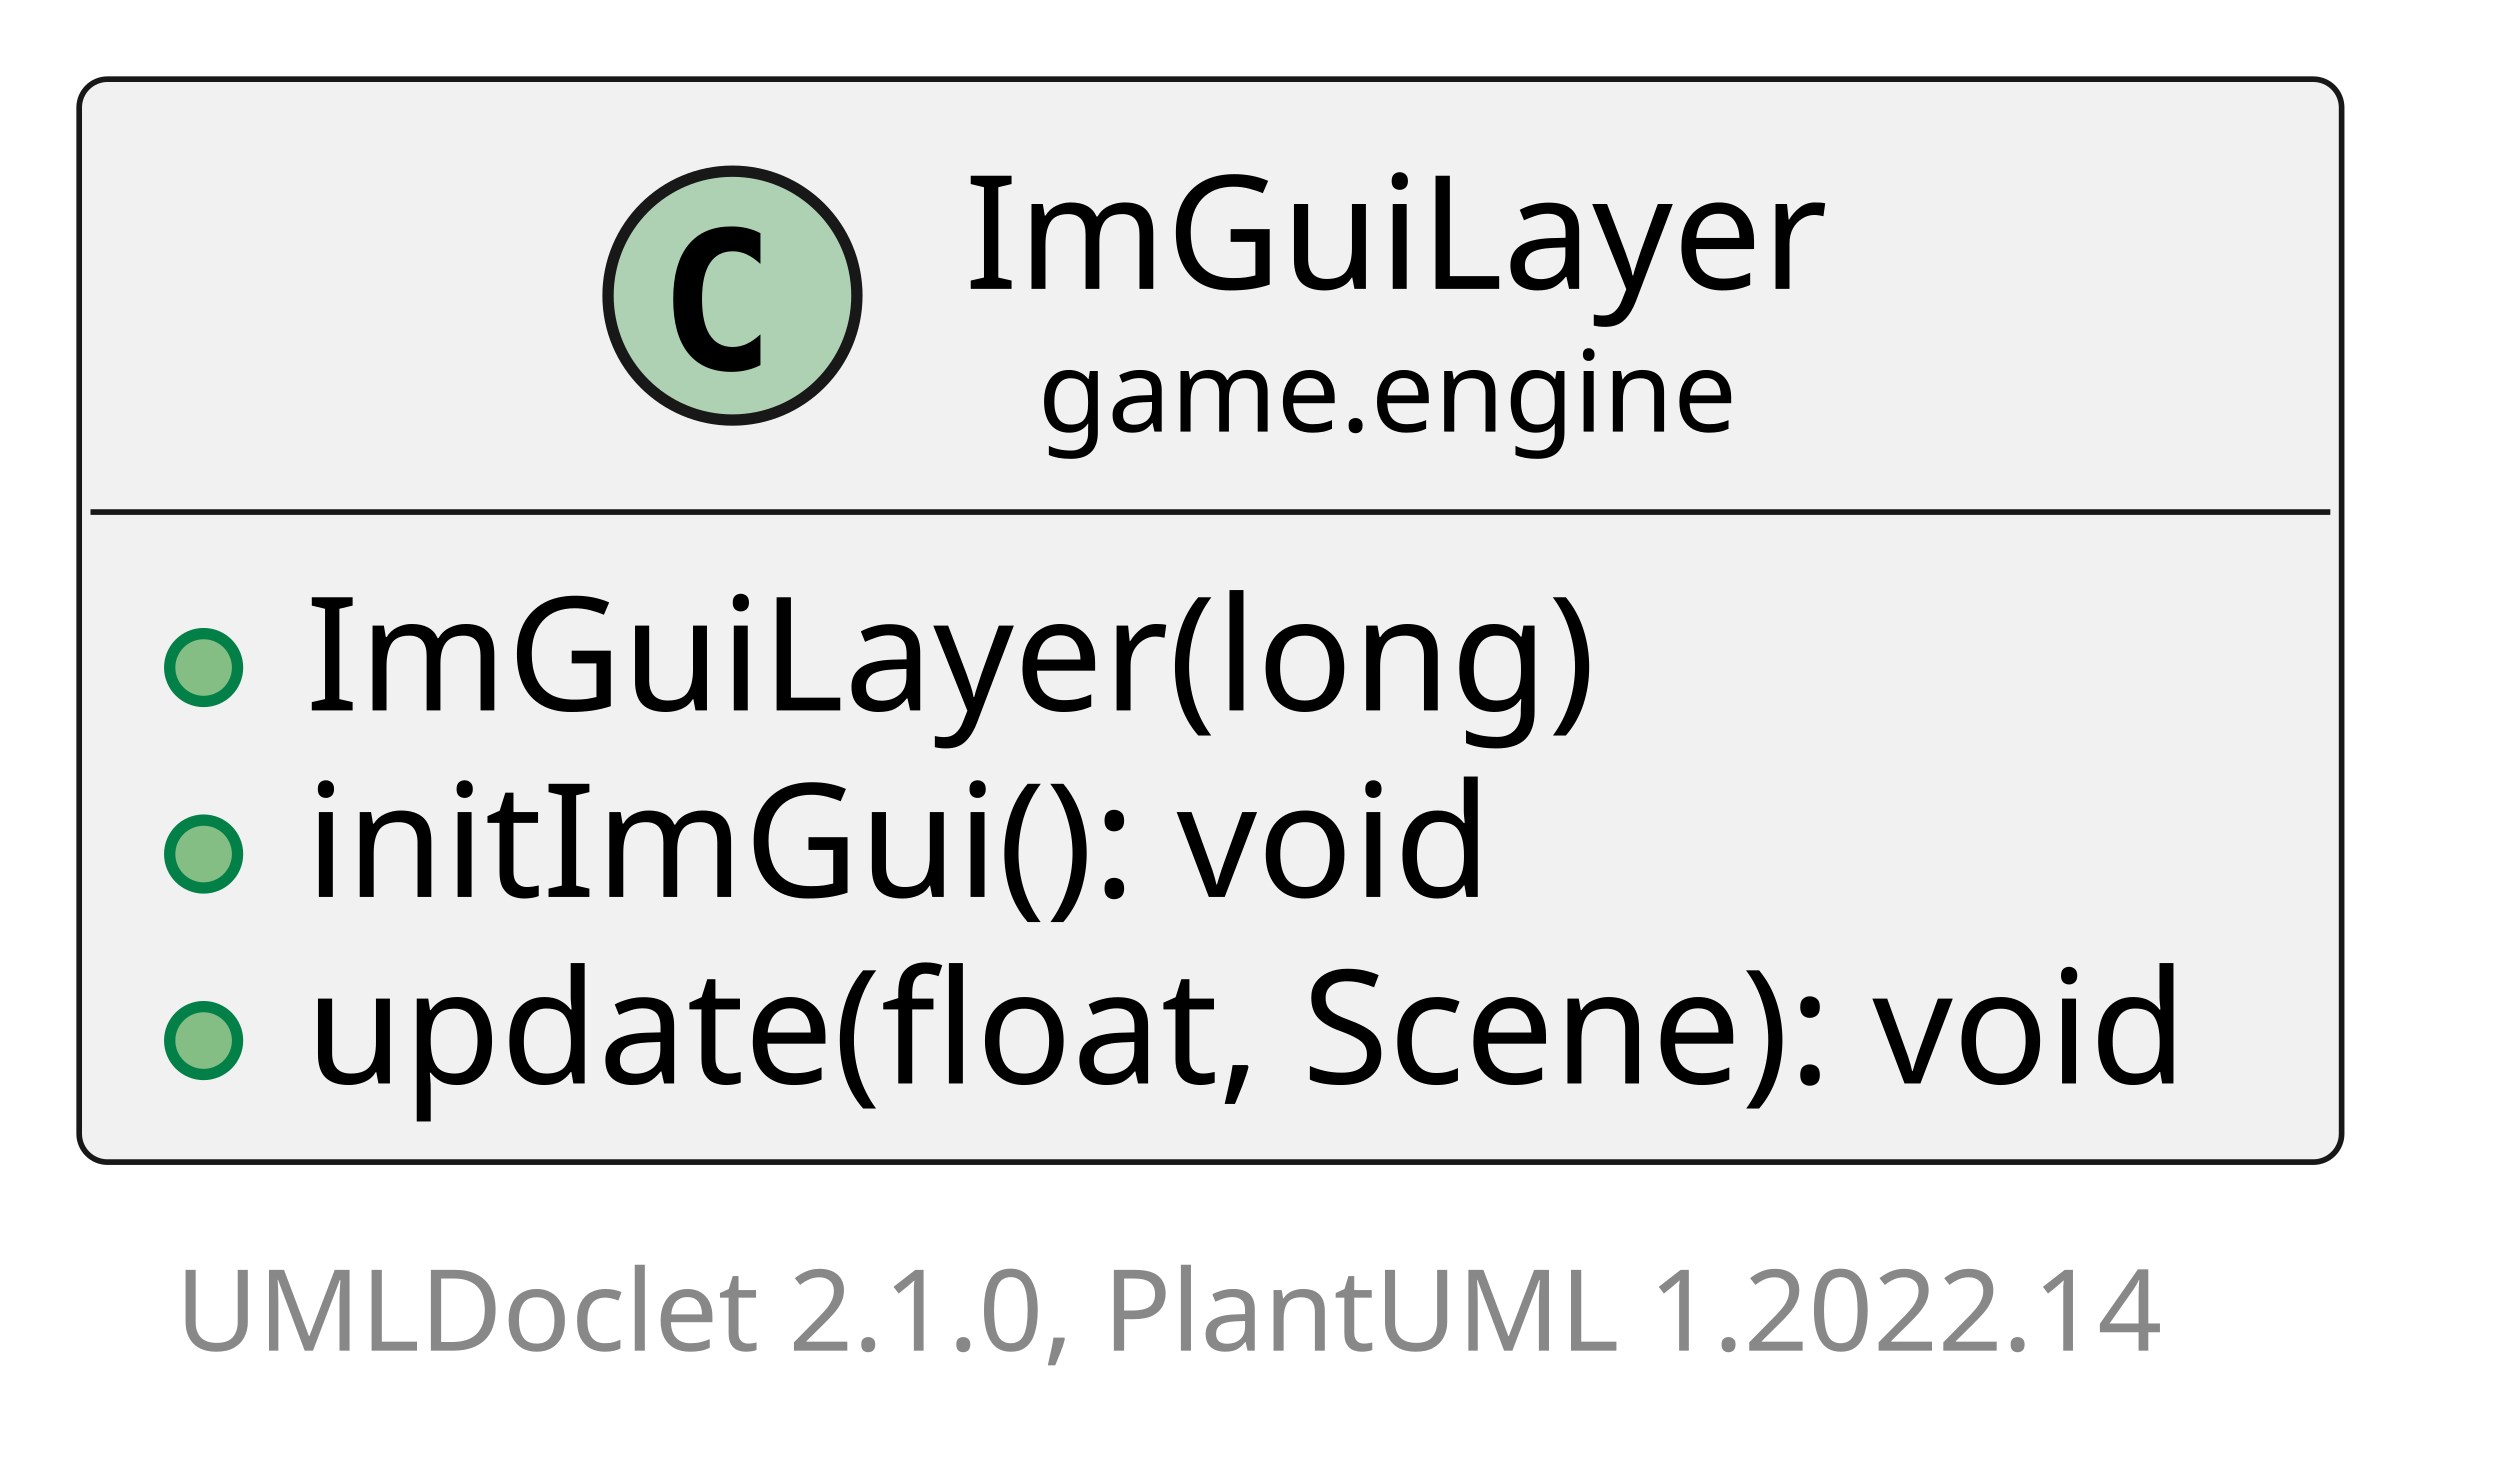
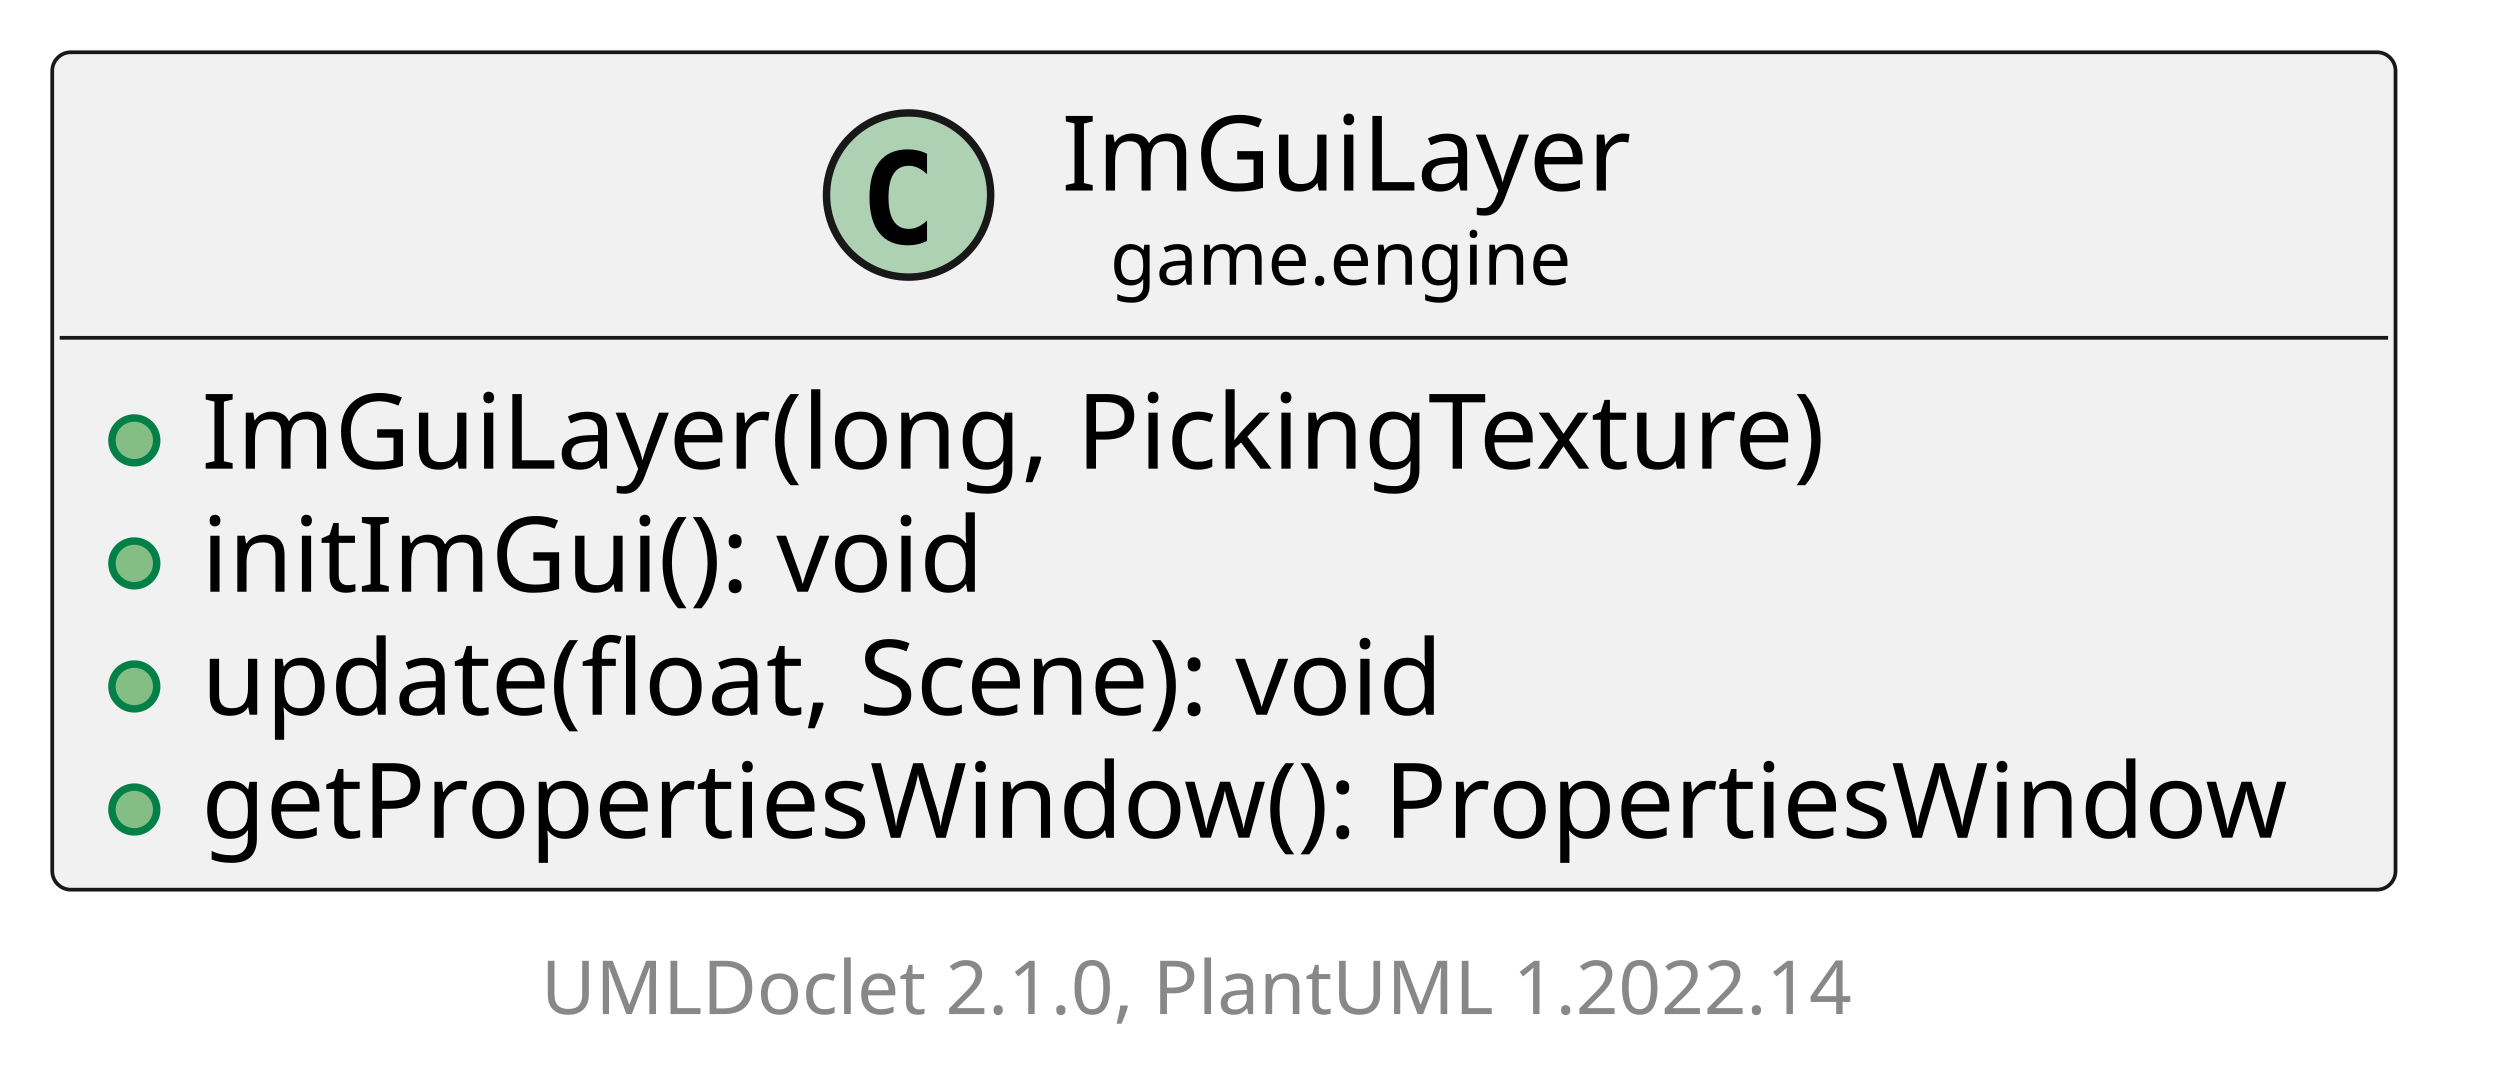
- <svg xmlns="http://www.w3.org/2000/svg" xmlns:xlink="http://www.w3.org/1999/xlink" contentStyleType="text/css" height="129px" preserveAspectRatio="none" style="width:221px;height:129px;background:#FFFFFF;" version="1.1" viewBox="0 0 221 129" width="221px" zoomAndPan="magnify">
+ <svg xmlns="http://www.w3.org/2000/svg" xmlns:xlink="http://www.w3.org/1999/xlink" contentStyleType="text/css" height="145px" preserveAspectRatio="none" style="width:335px;height:145px;background:#FFFFFF;" version="1.1" viewBox="0 0 335 145" width="335px" zoomAndPan="magnify">
  <defs />
  <g>
    <a href="ImGuiLayer.html" target="_top" title="ImGuiLayer.html" xlink:actuate="onRequest" xlink:href="ImGuiLayer.html" xlink:show="new" xlink:title="ImGuiLayer.html" xlink:type="simple">
      <g id="elem_game.engine.ImGuiLayer">
-         <rect codeLine="5" fill="#F1F1F1" height="95.731" id="game.engine.ImGuiLayer" rx="2.5" ry="2.5" style="stroke:#181818;stroke-width:0.5;" width="200" x="7" y="7" />
-         <ellipse cx="64.75" cy="26.133" fill="#ADD1B2" rx="11" ry="11" style="stroke:#181818;stroke-width:1.0;" />
-         <path d="M67.223,32.276 Q66.642,32.575 66.003,32.724 Q65.364,32.873 64.658,32.873 Q62.151,32.873 60.831,31.222 Q59.512,29.57 59.512,26.449 Q59.512,23.319 60.831,21.668 Q62.151,20.016 64.658,20.016 Q65.364,20.016 66.011,20.165 Q66.659,20.314 67.223,20.613 L67.223,23.336 Q66.592,22.755 65.999,22.485 Q65.405,22.215 64.774,22.215 Q63.43,22.215 62.745,23.282 Q62.06,24.349 62.06,26.449 Q62.06,28.541 62.745,29.607 Q63.43,30.674 64.774,30.674 Q65.405,30.674 65.999,30.404 Q66.592,30.134 67.223,29.553 Z " fill="#000000" />
-         <text fill="#000000" font-family="sans-serif" font-size="14" lengthAdjust="spacing" textLength="76" x="85.25" y="25.535">ImGuiLayer</text>
-         <text fill="#000000" font-family="sans-serif" font-size="10" lengthAdjust="spacing" textLength="63" x="91.75" y="38.156">game.engine</text>
-         <line style="stroke:#181818;stroke-width:0.5;" x1="8" x2="206" y1="45.266" y2="45.266" />
+         <rect codeLine="5" fill="#F1F1F1" height="112.219" id="game.engine.ImGuiLayer" rx="2.5" ry="2.5" style="stroke:#181818;stroke-width:0.5;" width="314" x="7" y="7" />
+         <ellipse cx="121.75" cy="26.133" fill="#ADD1B2" rx="11" ry="11" style="stroke:#181818;stroke-width:1.0;" />
+         <path d="M124.223,32.276 Q123.642,32.575 123.003,32.724 Q122.364,32.873 121.658,32.873 Q119.151,32.873 117.832,31.222 Q116.512,29.57 116.512,26.449 Q116.512,23.319 117.832,21.668 Q119.151,20.016 121.658,20.016 Q122.364,20.016 123.011,20.165 Q123.659,20.314 124.223,20.613 L124.223,23.336 Q123.592,22.755 122.999,22.485 Q122.405,22.215 121.774,22.215 Q120.43,22.215 119.745,23.282 Q119.06,24.349 119.06,26.449 Q119.06,28.541 119.745,29.607 Q120.43,30.674 121.774,30.674 Q122.405,30.674 122.999,30.404 Q123.592,30.134 124.223,29.553 Z " fill="#000000" />
+         <text fill="#000000" font-family="sans-serif" font-size="14" lengthAdjust="spacing" textLength="76" x="142.25" y="25.535">ImGuiLayer</text>
+         <text fill="#000000" font-family="sans-serif" font-size="10" lengthAdjust="spacing" textLength="63" x="148.75" y="38.156">game.engine</text>
+         <line style="stroke:#181818;stroke-width:0.5;" x1="8" x2="320" y1="45.266" y2="45.266" />
        <ellipse cx="18" cy="59.01" fill="#84BE84" rx="3" ry="3" style="stroke:#038048;stroke-width:1.0;" />
-         <text fill="#000000" font-family="sans-serif" font-size="14" lengthAdjust="spacing" textLength="117" x="27" y="62.801">ImGuiLayer(long)</text>
+         <text fill="#000000" font-family="sans-serif" font-size="14" lengthAdjust="spacing" textLength="228" x="27" y="62.801">ImGuiLayer(long, PickingTexture)</text>
        <ellipse cx="18" cy="75.498" fill="#84BE84" rx="3" ry="3" style="stroke:#038048;stroke-width:1.0;" />
        <text fill="#000000" font-family="sans-serif" font-size="14" lengthAdjust="spacing" textLength="109" x="27" y="79.289">initImGui(): void</text>
        <ellipse cx="18" cy="91.986" fill="#84BE84" rx="3" ry="3" style="stroke:#038048;stroke-width:1.0;" />
        <text fill="#000000" font-family="sans-serif" font-size="14" lengthAdjust="spacing" textLength="174" x="27" y="95.777">update(float, Scene): void</text>
+         <ellipse cx="18" cy="108.475" fill="#84BE84" rx="3" ry="3" style="stroke:#038048;stroke-width:1.0;" />
+         <text fill="#000000" font-family="sans-serif" font-size="14" lengthAdjust="spacing" textLength="288" x="27" y="112.266">getPropertiesWindow(): PropertiesWindow</text>
      </g>
    </a>
-     <text fill="#888888" font-family="sans-serif" font-size="10" lengthAdjust="spacing" textLength="182" x="15.5" y="119.398">UMLDoclet 2.1.0, PlantUML 1.2022.14</text>
+     <text fill="#888888" font-family="sans-serif" font-size="10" lengthAdjust="spacing" textLength="182" x="72.5" y="135.887">UMLDoclet 2.1.0, PlantUML 1.2022.14</text>
  </g>
</svg>
